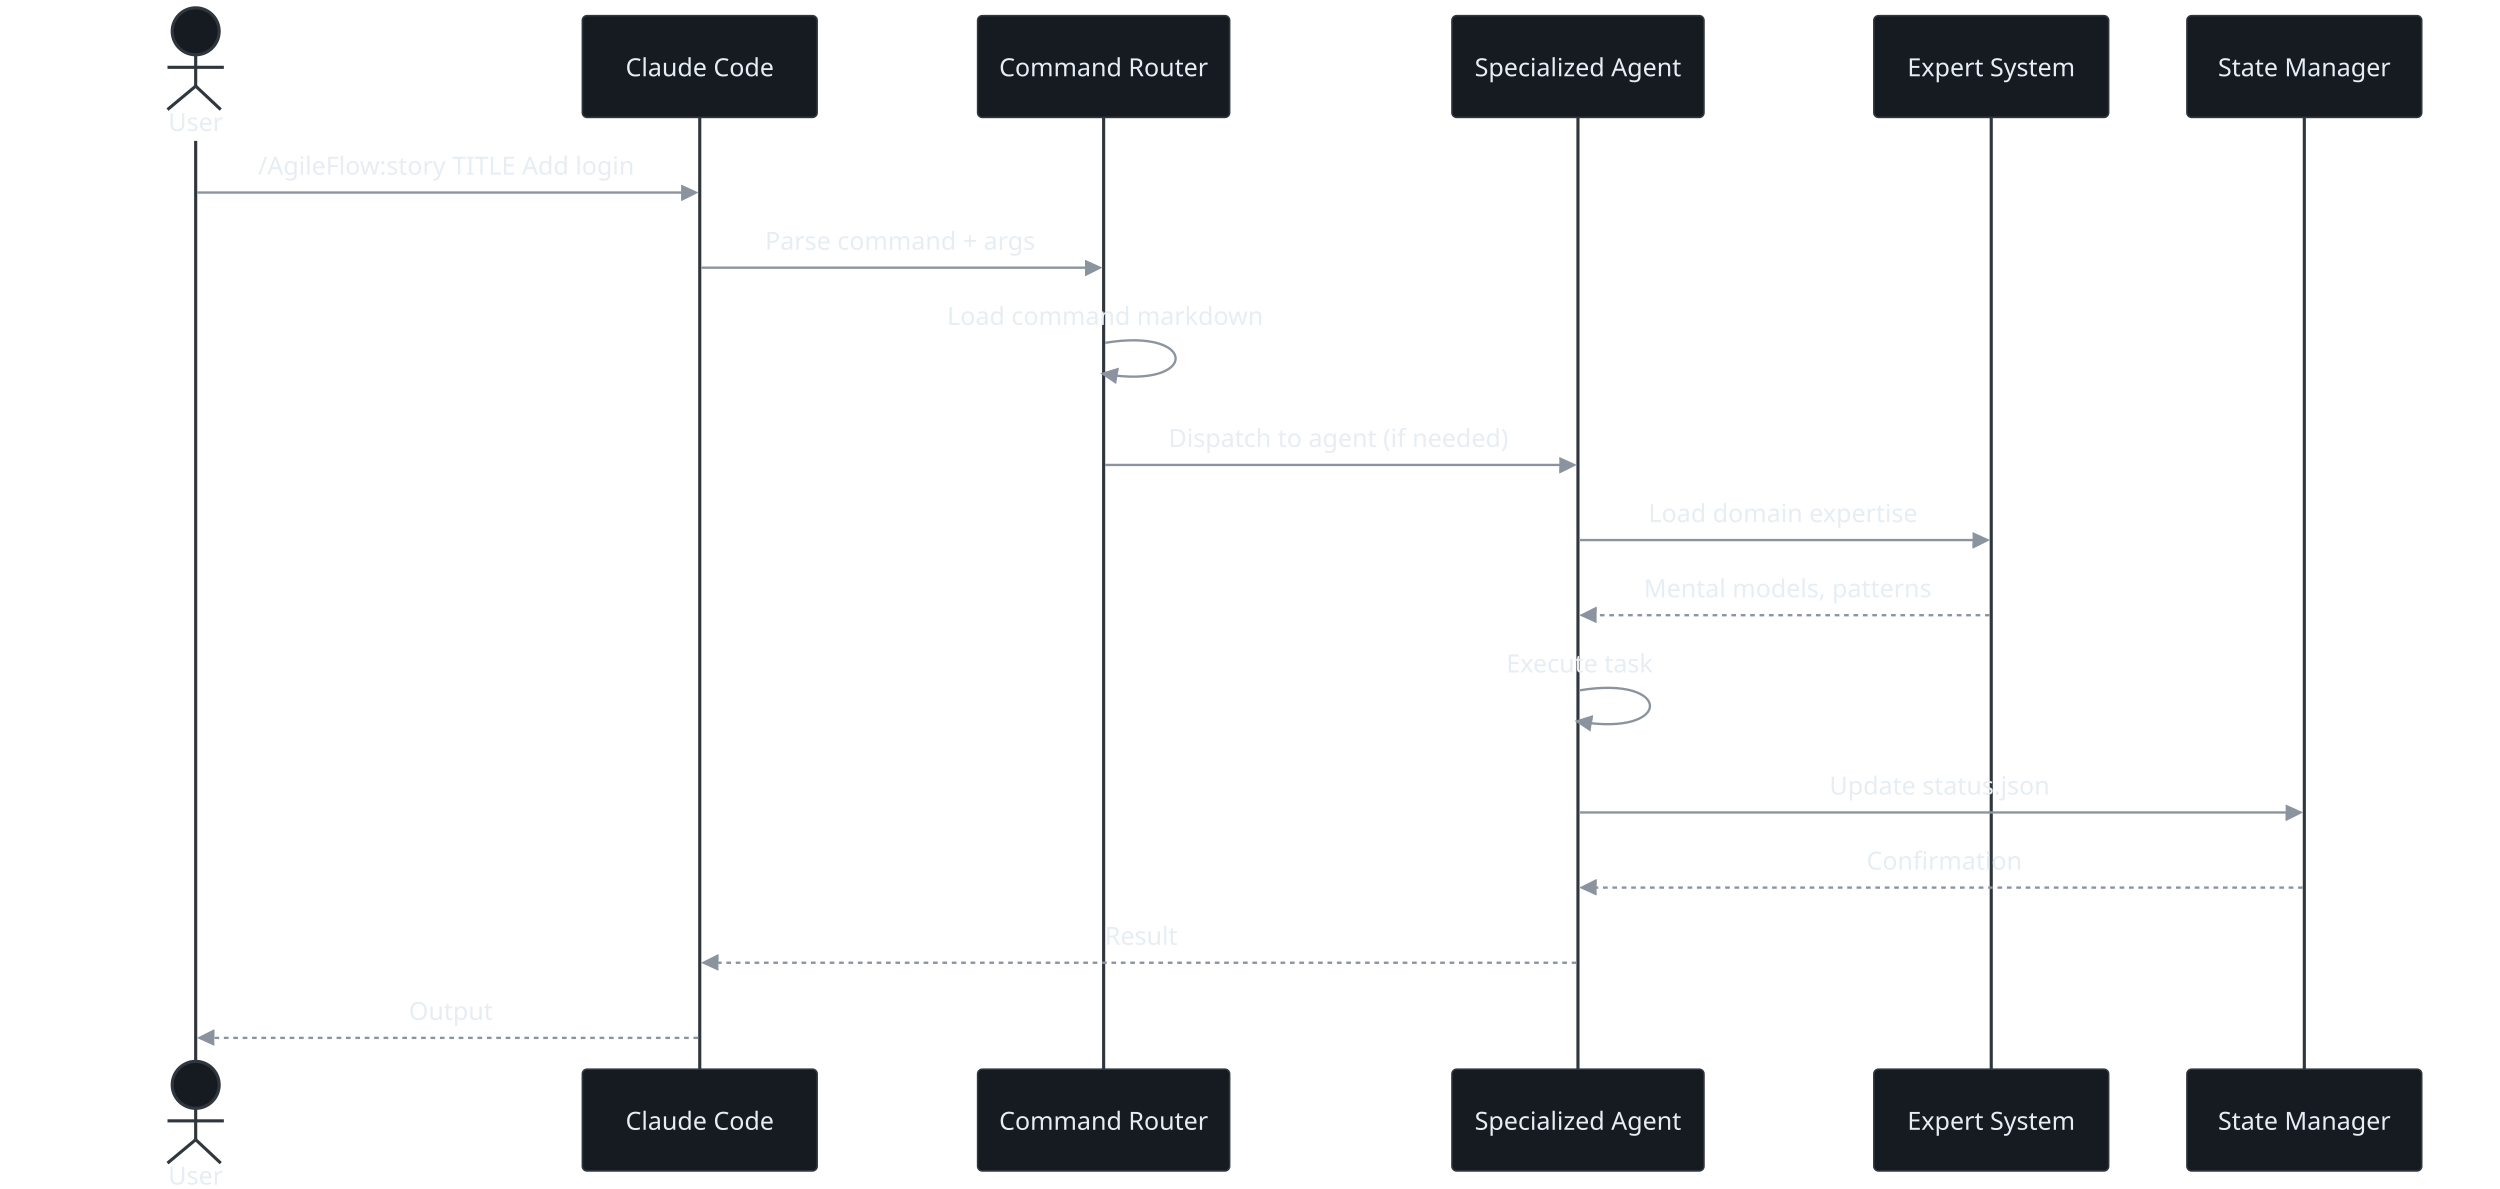
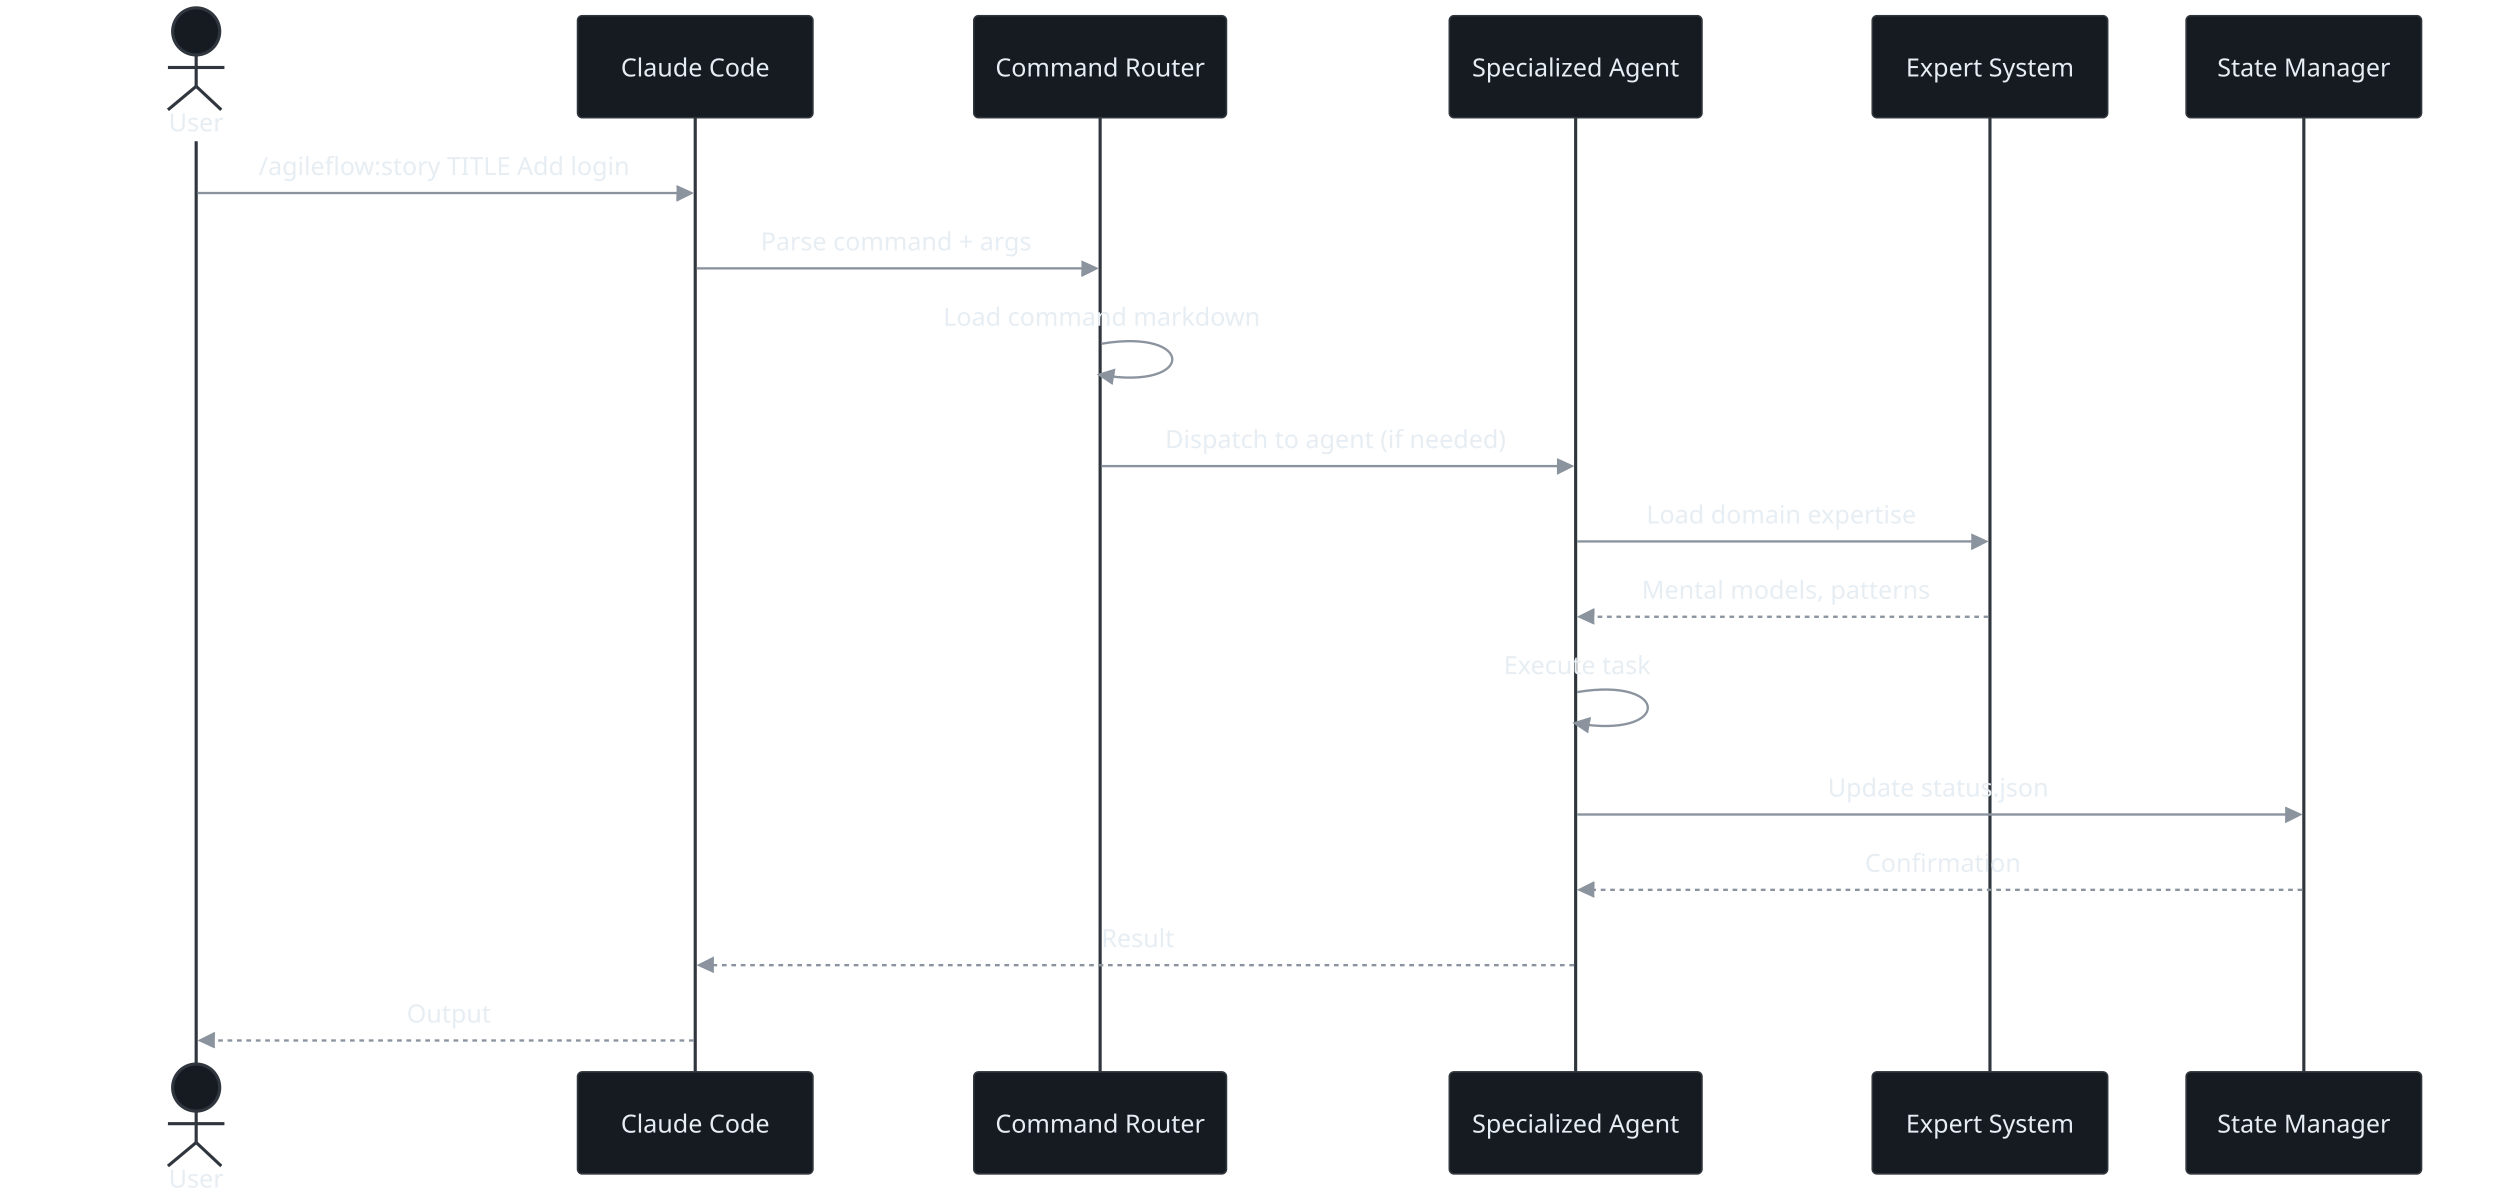
- <svg xmlns="http://www.w3.org/2000/svg" id="my-svg" width="100%" style="max-width: 1597px; background-color: transparent;" viewBox="-50 -10 1597 759" role="graphics-document document" aria-roledescription="sequence" aria-describedby="chart-desc-my-svg" aria-labelledby="chart-title-my-svg">
+ <svg xmlns="http://www.w3.org/2000/svg" id="my-svg" width="100%" style="max-width: 1593px; background-color: transparent;" viewBox="-50 -10 1593 759" role="graphics-document document" aria-roledescription="sequence" aria-describedby="chart-desc-my-svg" aria-labelledby="chart-title-my-svg">
  <g>
-     <rect x="1347" y="673" fill="#eaeaea" stroke="#666" width="150" height="65" name="State" rx="3" ry="3" class="actor actor-bottom" />
-     <text x="1422" y="705.5" dominant-baseline="central" alignment-baseline="central" class="actor actor-box" style="text-anchor: middle; font-size: 16px; font-weight: 400;">
-       <tspan x="1422" dy="0">State Manager</tspan>
+     <rect x="1343" y="673" fill="#eaeaea" stroke="#666" width="150" height="65" name="State" rx="3" ry="3" class="actor actor-bottom" />
+     <text x="1418" y="705.5" dominant-baseline="central" alignment-baseline="central" class="actor actor-box" style="text-anchor: middle; font-size: 16px; font-weight: 400;">
+       <tspan x="1418" dy="0">State Manager</tspan>
    </text>
  </g>
  <g>
-     <rect x="1147" y="673" fill="#eaeaea" stroke="#666" width="150" height="65" name="Expert" rx="3" ry="3" class="actor actor-bottom" />
-     <text x="1222" y="705.5" dominant-baseline="central" alignment-baseline="central" class="actor actor-box" style="text-anchor: middle; font-size: 16px; font-weight: 400;">
-       <tspan x="1222" dy="0">Expert System</tspan>
+     <rect x="1143" y="673" fill="#eaeaea" stroke="#666" width="150" height="65" name="Expert" rx="3" ry="3" class="actor actor-bottom" />
+     <text x="1218" y="705.5" dominant-baseline="central" alignment-baseline="central" class="actor actor-box" style="text-anchor: middle; font-size: 16px; font-weight: 400;">
+       <tspan x="1218" dy="0">Expert System</tspan>
    </text>
  </g>
  <g>
-     <rect x="877.5" y="673" fill="#eaeaea" stroke="#666" width="161" height="65" name="Agent" rx="3" ry="3" class="actor actor-bottom" />
-     <text x="958" y="705.5" dominant-baseline="central" alignment-baseline="central" class="actor actor-box" style="text-anchor: middle; font-size: 16px; font-weight: 400;">
-       <tspan x="958" dy="0">Specialized Agent</tspan>
+     <rect x="873.5" y="673" fill="#eaeaea" stroke="#666" width="161" height="65" name="Agent" rx="3" ry="3" class="actor actor-bottom" />
+     <text x="954" y="705.5" dominant-baseline="central" alignment-baseline="central" class="actor actor-box" style="text-anchor: middle; font-size: 16px; font-weight: 400;">
+       <tspan x="954" dy="0">Specialized Agent</tspan>
    </text>
  </g>
  <g>
-     <rect x="574.5" y="673" fill="#eaeaea" stroke="#666" width="161" height="65" name="Router" rx="3" ry="3" class="actor actor-bottom" />
-     <text x="655" y="705.5" dominant-baseline="central" alignment-baseline="central" class="actor actor-box" style="text-anchor: middle; font-size: 16px; font-weight: 400;">
-       <tspan x="655" dy="0">Command Router</tspan>
+     <rect x="570.5" y="673" fill="#eaeaea" stroke="#666" width="161" height="65" name="Router" rx="3" ry="3" class="actor actor-bottom" />
+     <text x="651" y="705.5" dominant-baseline="central" alignment-baseline="central" class="actor actor-box" style="text-anchor: middle; font-size: 16px; font-weight: 400;">
+       <tspan x="651" dy="0">Command Router</tspan>
    </text>
  </g>
  <g>
-     <rect x="322" y="673" fill="#eaeaea" stroke="#666" width="150" height="65" name="CC" rx="3" ry="3" class="actor actor-bottom" />
-     <text x="397" y="705.5" dominant-baseline="central" alignment-baseline="central" class="actor actor-box" style="text-anchor: middle; font-size: 16px; font-weight: 400;">
-       <tspan x="397" dy="0">Claude Code</tspan>
+     <rect x="318" y="673" fill="#eaeaea" stroke="#666" width="150" height="65" name="CC" rx="3" ry="3" class="actor actor-bottom" />
+     <text x="393" y="705.5" dominant-baseline="central" alignment-baseline="central" class="actor actor-box" style="text-anchor: middle; font-size: 16px; font-weight: 400;">
+       <tspan x="393" dy="0">Claude Code</tspan>
    </text>
  </g>
  <g />
  <g>
-     <line id="actor5" x1="1422" y1="65" x2="1422" y2="673" class="actor-line 200" stroke-width="0.5px" stroke="#999" name="State" />
+     <line id="actor5" x1="1418" y1="65" x2="1418" y2="673" class="actor-line 200" stroke-width="0.5px" stroke="#999" name="State" />
    <g id="root-5">
-       <rect x="1347" y="0" fill="#eaeaea" stroke="#666" width="150" height="65" name="State" rx="3" ry="3" class="actor actor-top" />
-       <text x="1422" y="32.5" dominant-baseline="central" alignment-baseline="central" class="actor actor-box" style="text-anchor: middle; font-size: 16px; font-weight: 400;">
-         <tspan x="1422" dy="0">State Manager</tspan>
+       <rect x="1343" y="0" fill="#eaeaea" stroke="#666" width="150" height="65" name="State" rx="3" ry="3" class="actor actor-top" />
+       <text x="1418" y="32.5" dominant-baseline="central" alignment-baseline="central" class="actor actor-box" style="text-anchor: middle; font-size: 16px; font-weight: 400;">
+         <tspan x="1418" dy="0">State Manager</tspan>
      </text>
    </g>
  </g>
  <g>
-     <line id="actor4" x1="1222" y1="65" x2="1222" y2="673" class="actor-line 200" stroke-width="0.5px" stroke="#999" name="Expert" />
+     <line id="actor4" x1="1218" y1="65" x2="1218" y2="673" class="actor-line 200" stroke-width="0.5px" stroke="#999" name="Expert" />
    <g id="root-4">
-       <rect x="1147" y="0" fill="#eaeaea" stroke="#666" width="150" height="65" name="Expert" rx="3" ry="3" class="actor actor-top" />
-       <text x="1222" y="32.5" dominant-baseline="central" alignment-baseline="central" class="actor actor-box" style="text-anchor: middle; font-size: 16px; font-weight: 400;">
-         <tspan x="1222" dy="0">Expert System</tspan>
+       <rect x="1143" y="0" fill="#eaeaea" stroke="#666" width="150" height="65" name="Expert" rx="3" ry="3" class="actor actor-top" />
+       <text x="1218" y="32.5" dominant-baseline="central" alignment-baseline="central" class="actor actor-box" style="text-anchor: middle; font-size: 16px; font-weight: 400;">
+         <tspan x="1218" dy="0">Expert System</tspan>
      </text>
    </g>
  </g>
  <g>
-     <line id="actor3" x1="958" y1="65" x2="958" y2="673" class="actor-line 200" stroke-width="0.5px" stroke="#999" name="Agent" />
+     <line id="actor3" x1="954" y1="65" x2="954" y2="673" class="actor-line 200" stroke-width="0.5px" stroke="#999" name="Agent" />
    <g id="root-3">
-       <rect x="877.5" y="0" fill="#eaeaea" stroke="#666" width="161" height="65" name="Agent" rx="3" ry="3" class="actor actor-top" />
-       <text x="958" y="32.5" dominant-baseline="central" alignment-baseline="central" class="actor actor-box" style="text-anchor: middle; font-size: 16px; font-weight: 400;">
-         <tspan x="958" dy="0">Specialized Agent</tspan>
+       <rect x="873.5" y="0" fill="#eaeaea" stroke="#666" width="161" height="65" name="Agent" rx="3" ry="3" class="actor actor-top" />
+       <text x="954" y="32.5" dominant-baseline="central" alignment-baseline="central" class="actor actor-box" style="text-anchor: middle; font-size: 16px; font-weight: 400;">
+         <tspan x="954" dy="0">Specialized Agent</tspan>
      </text>
    </g>
  </g>
  <g>
-     <line id="actor2" x1="655" y1="65" x2="655" y2="673" class="actor-line 200" stroke-width="0.5px" stroke="#999" name="Router" />
+     <line id="actor2" x1="651" y1="65" x2="651" y2="673" class="actor-line 200" stroke-width="0.5px" stroke="#999" name="Router" />
    <g id="root-2">
-       <rect x="574.5" y="0" fill="#eaeaea" stroke="#666" width="161" height="65" name="Router" rx="3" ry="3" class="actor actor-top" />
-       <text x="655" y="32.5" dominant-baseline="central" alignment-baseline="central" class="actor actor-box" style="text-anchor: middle; font-size: 16px; font-weight: 400;">
-         <tspan x="655" dy="0">Command Router</tspan>
+       <rect x="570.5" y="0" fill="#eaeaea" stroke="#666" width="161" height="65" name="Router" rx="3" ry="3" class="actor actor-top" />
+       <text x="651" y="32.5" dominant-baseline="central" alignment-baseline="central" class="actor actor-box" style="text-anchor: middle; font-size: 16px; font-weight: 400;">
+         <tspan x="651" dy="0">Command Router</tspan>
      </text>
    </g>
  </g>
  <g>
-     <line id="actor1" x1="397" y1="65" x2="397" y2="673" class="actor-line 200" stroke-width="0.5px" stroke="#999" name="CC" />
+     <line id="actor1" x1="393" y1="65" x2="393" y2="673" class="actor-line 200" stroke-width="0.5px" stroke="#999" name="CC" />
    <g id="root-1">
-       <rect x="322" y="0" fill="#eaeaea" stroke="#666" width="150" height="65" name="CC" rx="3" ry="3" class="actor actor-top" />
-       <text x="397" y="32.5" dominant-baseline="central" alignment-baseline="central" class="actor actor-box" style="text-anchor: middle; font-size: 16px; font-weight: 400;">
-         <tspan x="397" dy="0">Claude Code</tspan>
+       <rect x="318" y="0" fill="#eaeaea" stroke="#666" width="150" height="65" name="CC" rx="3" ry="3" class="actor actor-top" />
+       <text x="393" y="32.5" dominant-baseline="central" alignment-baseline="central" class="actor actor-box" style="text-anchor: middle; font-size: 16px; font-weight: 400;">
+         <tspan x="393" dy="0">Claude Code</tspan>
      </text>
    </g>
  </g>
  <g>
    <line id="actor0" x1="75" y1="80" x2="75" y2="673" class="actor-line 200" stroke-width="0.5px" stroke="#999" name="User" />
  </g>
  <style>#my-svg{font-family:-apple-system,BlinkMacSystemFont,"Segoe UI","Noto Sans",Helvetica,Arial,sans-serif;font-size:14px;fill:#e6edf3;}@keyframes edge-animation-frame{from{stroke-dashoffset:0;}}@keyframes dash{to{stroke-dashoffset:0;}}#my-svg .edge-animation-slow{stroke-dasharray:9,5!important;stroke-dashoffset:900;animation:dash 50s linear infinite;stroke-linecap:round;}#my-svg .edge-animation-fast{stroke-dasharray:9,5!important;stroke-dashoffset:900;animation:dash 20s linear infinite;stroke-linecap:round;}#my-svg .error-icon{fill:hsl(35, 21.429%, 15.98%);}#my-svg .error-text{fill:rgb(205.518, 212.795, 222.982);stroke:rgb(205.518, 212.795, 222.982);}#my-svg .edge-thickness-normal{stroke-width:1px;}#my-svg .edge-thickness-thick{stroke-width:3.5px;}#my-svg .edge-pattern-solid{stroke-dasharray:0;}#my-svg .edge-thickness-invisible{stroke-width:0;fill:none;}#my-svg .edge-pattern-dashed{stroke-dasharray:3;}#my-svg .edge-pattern-dotted{stroke-dasharray:2;}#my-svg .marker{fill:#8b949e;stroke:#8b949e;}#my-svg .marker.cross{stroke:#8b949e;}#my-svg svg{font-family:-apple-system,BlinkMacSystemFont,"Segoe UI","Noto Sans",Helvetica,Arial,sans-serif;font-size:14px;}#my-svg p{margin:0;}#my-svg .actor{stroke:#30363d;fill:#161b22;}#my-svg text.actor&gt;tspan{fill:#e6edf3;stroke:none;}#my-svg .actor-line{stroke:#30363d;}#my-svg .innerArc{stroke-width:1.5;stroke-dasharray:none;}#my-svg .messageLine0{stroke-width:1.5;stroke-dasharray:none;stroke:#8b949e;}#my-svg .messageLine1{stroke-width:1.5;stroke-dasharray:2,2;stroke:#8b949e;}#my-svg #arrowhead path{fill:#8b949e;stroke:#8b949e;}#my-svg .sequenceNumber{fill:#746b61;}#my-svg #sequencenumber{fill:#8b949e;}#my-svg #crosshead path{fill:#8b949e;stroke:#8b949e;}#my-svg .messageText{fill:#e6edf3;stroke:none;}#my-svg .labelBox{stroke:#30363d;fill:#161b22;}#my-svg .labelText,#my-svg .labelText&gt;tspan{fill:#e6edf3;stroke:none;}#my-svg .loopText,#my-svg .loopText&gt;tspan{fill:#e6edf3;stroke:none;}#my-svg .loopLine{stroke-width:2px;stroke-dasharray:2,2;stroke:#30363d;fill:#30363d;}#my-svg .note{stroke:#9e6a03;fill:#332b00;}#my-svg .noteText,#my-svg .noteText&gt;tspan{fill:#e6edf3;stroke:none;}#my-svg .activation0{fill:hsl(95, 21.429%, 10.98%);stroke:hsl(95, 21.429%, 0.98%);}#my-svg .activation1{fill:hsl(95, 21.429%, 10.98%);stroke:hsl(95, 21.429%, 0.98%);}#my-svg .activation2{fill:hsl(95, 21.429%, 10.98%);stroke:hsl(95, 21.429%, 0.98%);}#my-svg .actorPopupMenu{position:absolute;}#my-svg .actorPopupMenuPanel{position:absolute;fill:#161b22;box-shadow:0px 8px 16px 0px rgba(0,0,0,0.2);filter:drop-shadow(3px 5px 2px rgb(0 0 0 / 0.4));}#my-svg .actor-man line{stroke:#30363d;fill:#161b22;}#my-svg .actor-man circle,#my-svg line{stroke:#30363d;fill:#161b22;stroke-width:2px;}#my-svg :root{--mermaid-font-family:"trebuchet ms",verdana,arial,sans-serif;}</style>
  <g />
  <defs>
    <symbol id="computer" width="24" height="24">
      <path transform="scale(.5)" d="M2 2v13h20v-13h-20zm18 11h-16v-9h16v9zm-10.228 6l.466-1h3.524l.467 1h-4.457zm14.228 3h-24l2-6h2.104l-1.33 4h18.45l-1.297-4h2.073l2 6zm-5-10h-14v-7h14v7z" />
    </symbol>
  </defs>
  <defs>
    <symbol id="database" fill-rule="evenodd" clip-rule="evenodd">
      <path transform="scale(.5)" d="M12.258.001l.256.004.255.005.253.008.251.01.249.012.247.015.246.016.242.019.241.02.239.023.236.024.233.027.231.028.229.031.225.032.223.034.22.036.217.038.214.04.211.041.208.043.205.045.201.046.198.048.194.05.191.051.187.053.183.054.18.056.175.057.172.059.168.06.163.061.16.063.155.064.15.066.074.033.073.033.071.034.07.034.069.035.068.035.067.035.066.035.064.036.064.036.062.036.06.036.06.037.058.037.058.037.055.038.055.038.053.038.052.038.051.039.05.039.048.039.047.039.045.04.044.04.043.04.041.04.04.041.039.041.037.041.036.041.034.041.033.042.032.042.03.042.029.042.027.042.026.043.024.043.023.043.021.043.02.043.018.044.017.043.015.044.013.044.012.044.011.045.009.044.007.045.006.045.004.045.002.045.001.045v17l-.001.045-.002.045-.004.045-.006.045-.007.045-.009.044-.011.045-.012.044-.013.044-.015.044-.017.043-.018.044-.02.043-.021.043-.023.043-.024.043-.026.043-.027.042-.029.042-.03.042-.032.042-.033.042-.034.041-.036.041-.037.041-.039.041-.04.041-.041.04-.043.04-.044.04-.045.04-.047.039-.048.039-.05.039-.051.039-.052.038-.053.038-.055.038-.055.038-.058.037-.058.037-.06.037-.06.036-.062.036-.064.036-.064.036-.066.035-.067.035-.068.035-.069.035-.07.034-.071.034-.073.033-.074.033-.15.066-.155.064-.16.063-.163.061-.168.06-.172.059-.175.057-.18.056-.183.054-.187.053-.191.051-.194.05-.198.048-.201.046-.205.045-.208.043-.211.041-.214.04-.217.038-.22.036-.223.034-.225.032-.229.031-.231.028-.233.027-.236.024-.239.023-.241.02-.242.019-.246.016-.247.015-.249.012-.251.01-.253.008-.255.005-.256.004-.258.001-.258-.001-.256-.004-.255-.005-.253-.008-.251-.01-.249-.012-.247-.015-.245-.016-.243-.019-.241-.02-.238-.023-.236-.024-.234-.027-.231-.028-.228-.031-.226-.032-.223-.034-.22-.036-.217-.038-.214-.04-.211-.041-.208-.043-.204-.045-.201-.046-.198-.048-.195-.05-.19-.051-.187-.053-.184-.054-.179-.056-.176-.057-.172-.059-.167-.06-.164-.061-.159-.063-.155-.064-.151-.066-.074-.033-.072-.033-.072-.034-.07-.034-.069-.035-.068-.035-.067-.035-.066-.035-.064-.036-.063-.036-.062-.036-.061-.036-.06-.037-.058-.037-.057-.037-.056-.038-.055-.038-.053-.038-.052-.038-.051-.039-.049-.039-.049-.039-.046-.039-.046-.04-.044-.04-.043-.04-.041-.04-.04-.041-.039-.041-.037-.041-.036-.041-.034-.041-.033-.042-.032-.042-.03-.042-.029-.042-.027-.042-.026-.043-.024-.043-.023-.043-.021-.043-.02-.043-.018-.044-.017-.043-.015-.044-.013-.044-.012-.044-.011-.045-.009-.044-.007-.045-.006-.045-.004-.045-.002-.045-.001-.045v-17l.001-.045.002-.045.004-.045.006-.045.007-.045.009-.044.011-.045.012-.044.013-.044.015-.044.017-.043.018-.044.02-.043.021-.043.023-.043.024-.043.026-.043.027-.042.029-.042.03-.042.032-.042.033-.042.034-.041.036-.041.037-.041.039-.041.04-.041.041-.04.043-.04.044-.04.046-.04.046-.039.049-.039.049-.039.051-.039.052-.038.053-.038.055-.038.056-.038.057-.037.058-.037.06-.037.061-.036.062-.036.063-.036.064-.036.066-.035.067-.035.068-.035.069-.035.07-.034.072-.034.072-.033.074-.033.151-.066.155-.064.159-.063.164-.061.167-.06.172-.059.176-.057.179-.056.184-.054.187-.053.19-.051.195-.05.198-.048.201-.046.204-.045.208-.043.211-.041.214-.04.217-.038.22-.036.223-.034.226-.032.228-.031.231-.028.234-.027.236-.024.238-.023.241-.02.243-.019.245-.016.247-.015.249-.012.251-.01.253-.008.255-.005.256-.004.258-.001.258.001zm-9.258 20.499v.01l.001.021.003.021.004.022.005.021.006.022.007.022.009.023.01.022.011.023.012.023.013.023.015.023.016.024.017.023.018.024.019.024.021.024.022.025.023.024.024.025.052.049.056.05.061.051.066.051.07.051.075.051.079.052.084.052.088.052.092.052.097.052.102.051.105.052.11.052.114.051.119.051.123.051.127.05.131.05.135.05.139.048.144.049.147.047.152.047.155.047.16.045.163.045.167.043.171.043.176.041.178.041.183.039.187.039.19.037.194.035.197.035.202.033.204.031.209.03.212.029.216.027.219.025.222.024.226.021.23.02.233.018.236.016.24.015.243.012.246.01.249.008.253.005.256.004.259.001.26-.001.257-.004.254-.005.25-.008.247-.011.244-.012.241-.014.237-.016.233-.018.231-.021.226-.021.224-.024.22-.026.216-.027.212-.028.21-.031.205-.031.202-.034.198-.034.194-.036.191-.037.187-.039.183-.04.179-.04.175-.042.172-.043.168-.044.163-.045.16-.046.155-.046.152-.047.148-.048.143-.049.139-.049.136-.05.131-.05.126-.05.123-.051.118-.052.114-.051.11-.052.106-.052.101-.052.096-.052.092-.052.088-.053.083-.051.079-.052.074-.052.07-.051.065-.051.06-.051.056-.05.051-.05.023-.024.023-.025.021-.024.02-.024.019-.024.018-.024.017-.024.015-.023.014-.024.013-.023.012-.023.01-.023.01-.022.008-.022.006-.022.006-.022.004-.022.004-.021.001-.021.001-.021v-4.127l-.077.055-.08.053-.083.054-.085.053-.087.052-.09.052-.093.051-.095.05-.097.05-.1.049-.102.049-.105.048-.106.047-.109.047-.111.046-.114.045-.115.045-.118.044-.12.043-.122.042-.124.042-.126.041-.128.04-.13.04-.132.038-.134.038-.135.037-.138.037-.139.035-.142.035-.143.034-.144.033-.147.032-.148.031-.15.03-.151.03-.153.029-.154.027-.156.027-.158.026-.159.025-.161.024-.162.023-.163.022-.165.021-.166.02-.167.019-.169.018-.169.017-.171.016-.173.015-.173.014-.175.013-.175.012-.177.011-.178.01-.179.008-.179.008-.181.006-.182.005-.182.004-.184.003-.184.002h-.37l-.184-.002-.184-.003-.182-.004-.182-.005-.181-.006-.179-.008-.179-.008-.178-.01-.176-.011-.176-.012-.175-.013-.173-.014-.172-.015-.171-.016-.17-.017-.169-.018-.167-.019-.166-.02-.165-.021-.163-.022-.162-.023-.161-.024-.159-.025-.157-.026-.156-.027-.155-.027-.153-.029-.151-.03-.15-.03-.148-.031-.146-.032-.145-.033-.143-.034-.141-.035-.14-.035-.137-.037-.136-.037-.134-.038-.132-.038-.13-.04-.128-.04-.126-.041-.124-.042-.122-.042-.12-.044-.117-.043-.116-.045-.113-.045-.112-.046-.109-.047-.106-.047-.105-.048-.102-.049-.1-.049-.097-.05-.095-.05-.093-.052-.09-.051-.087-.052-.085-.053-.083-.054-.08-.054-.077-.054v4.127zm0-5.654v.011l.001.021.003.021.004.021.005.022.006.022.007.022.009.022.01.022.011.023.012.023.013.023.015.024.016.023.017.024.018.024.019.024.021.024.022.024.023.025.024.024.052.05.056.05.061.05.066.051.07.051.075.052.079.051.084.052.088.052.092.052.097.052.102.052.105.052.11.051.114.051.119.052.123.05.127.051.131.05.135.049.139.049.144.048.147.048.152.047.155.046.16.045.163.045.167.044.171.042.176.042.178.04.183.04.187.038.19.037.194.036.197.034.202.033.204.032.209.03.212.028.216.027.219.025.222.024.226.022.23.02.233.018.236.016.24.014.243.012.246.01.249.008.253.006.256.003.259.001.26-.001.257-.003.254-.006.25-.008.247-.01.244-.012.241-.015.237-.016.233-.018.231-.02.226-.022.224-.024.22-.025.216-.027.212-.029.21-.03.205-.032.202-.033.198-.035.194-.036.191-.037.187-.039.183-.039.179-.041.175-.042.172-.043.168-.044.163-.045.16-.045.155-.047.152-.047.148-.048.143-.048.139-.05.136-.049.131-.05.126-.051.123-.051.118-.051.114-.052.11-.052.106-.052.101-.052.096-.052.092-.052.088-.052.083-.052.079-.052.074-.051.07-.052.065-.051.06-.05.056-.051.051-.049.023-.025.023-.024.021-.025.02-.024.019-.024.018-.024.017-.024.015-.023.014-.023.013-.024.012-.022.01-.023.01-.023.008-.022.006-.022.006-.022.004-.021.004-.022.001-.021.001-.021v-4.139l-.077.054-.08.054-.083.054-.085.052-.087.053-.09.051-.093.051-.095.051-.097.05-.1.049-.102.049-.105.048-.106.047-.109.047-.111.046-.114.045-.115.044-.118.044-.12.044-.122.042-.124.042-.126.041-.128.04-.13.039-.132.039-.134.038-.135.037-.138.036-.139.036-.142.035-.143.033-.144.033-.147.033-.148.031-.15.03-.151.03-.153.028-.154.028-.156.027-.158.026-.159.025-.161.024-.162.023-.163.022-.165.021-.166.02-.167.019-.169.018-.169.017-.171.016-.173.015-.173.014-.175.013-.175.012-.177.011-.178.009-.179.009-.179.007-.181.007-.182.005-.182.004-.184.003-.184.002h-.37l-.184-.002-.184-.003-.182-.004-.182-.005-.181-.007-.179-.007-.179-.009-.178-.009-.176-.011-.176-.012-.175-.013-.173-.014-.172-.015-.171-.016-.17-.017-.169-.018-.167-.019-.166-.02-.165-.021-.163-.022-.162-.023-.161-.024-.159-.025-.157-.026-.156-.027-.155-.028-.153-.028-.151-.03-.15-.03-.148-.031-.146-.033-.145-.033-.143-.033-.141-.035-.14-.036-.137-.036-.136-.037-.134-.038-.132-.039-.13-.039-.128-.04-.126-.041-.124-.042-.122-.043-.12-.043-.117-.044-.116-.044-.113-.046-.112-.046-.109-.046-.106-.047-.105-.048-.102-.049-.1-.049-.097-.05-.095-.051-.093-.051-.09-.051-.087-.053-.085-.052-.083-.054-.08-.054-.077-.054v4.139zm0-5.666v.011l.001.02.003.022.004.021.005.022.006.021.007.022.009.023.01.022.011.023.012.023.013.023.015.023.016.024.017.024.018.023.019.024.021.025.022.024.023.024.024.025.052.05.056.05.061.05.066.051.07.051.075.052.079.051.084.052.088.052.092.052.097.052.102.052.105.051.11.052.114.051.119.051.123.051.127.05.131.05.135.05.139.049.144.048.147.048.152.047.155.046.16.045.163.045.167.043.171.043.176.042.178.04.183.04.187.038.19.037.194.036.197.034.202.033.204.032.209.03.212.028.216.027.219.025.222.024.226.021.23.02.233.018.236.017.24.014.243.012.246.01.249.008.253.006.256.003.259.001.26-.001.257-.003.254-.006.25-.008.247-.01.244-.013.241-.014.237-.016.233-.018.231-.02.226-.022.224-.024.22-.025.216-.027.212-.029.21-.03.205-.032.202-.033.198-.035.194-.036.191-.037.187-.039.183-.039.179-.041.175-.042.172-.043.168-.044.163-.045.16-.045.155-.047.152-.047.148-.048.143-.049.139-.049.136-.049.131-.051.126-.05.123-.051.118-.052.114-.051.11-.052.106-.052.101-.052.096-.052.092-.052.088-.052.083-.052.079-.052.074-.052.07-.051.065-.051.06-.051.056-.05.051-.049.023-.025.023-.025.021-.024.02-.024.019-.024.018-.024.017-.024.015-.023.014-.024.013-.023.012-.023.01-.022.01-.023.008-.022.006-.022.006-.022.004-.022.004-.021.001-.021.001-.021v-4.153l-.077.054-.08.054-.083.053-.085.053-.087.053-.09.051-.093.051-.095.051-.097.05-.1.049-.102.048-.105.048-.106.048-.109.046-.111.046-.114.046-.115.044-.118.044-.12.043-.122.043-.124.042-.126.041-.128.04-.13.039-.132.039-.134.038-.135.037-.138.036-.139.036-.142.034-.143.034-.144.033-.147.032-.148.032-.15.03-.151.03-.153.028-.154.028-.156.027-.158.026-.159.024-.161.024-.162.023-.163.023-.165.021-.166.02-.167.019-.169.018-.169.017-.171.016-.173.015-.173.014-.175.013-.175.012-.177.01-.178.01-.179.009-.179.007-.181.006-.182.006-.182.004-.184.003-.184.001-.185.001-.185-.001-.184-.001-.184-.003-.182-.004-.182-.006-.181-.006-.179-.007-.179-.009-.178-.01-.176-.01-.176-.012-.175-.013-.173-.014-.172-.015-.171-.016-.17-.017-.169-.018-.167-.019-.166-.02-.165-.021-.163-.023-.162-.023-.161-.024-.159-.024-.157-.026-.156-.027-.155-.028-.153-.028-.151-.03-.15-.03-.148-.032-.146-.032-.145-.033-.143-.034-.141-.034-.14-.036-.137-.036-.136-.037-.134-.038-.132-.039-.13-.039-.128-.041-.126-.041-.124-.041-.122-.043-.12-.043-.117-.044-.116-.044-.113-.046-.112-.046-.109-.046-.106-.048-.105-.048-.102-.048-.1-.05-.097-.049-.095-.051-.093-.051-.09-.052-.087-.052-.085-.053-.083-.053-.08-.054-.077-.054v4.153zm8.74-8.179l-.257.004-.254.005-.25.008-.247.011-.244.012-.241.014-.237.016-.233.018-.231.021-.226.022-.224.023-.22.026-.216.027-.212.028-.21.031-.205.032-.202.033-.198.034-.194.036-.191.038-.187.038-.183.04-.179.041-.175.042-.172.043-.168.043-.163.045-.16.046-.155.046-.152.048-.148.048-.143.048-.139.049-.136.05-.131.05-.126.051-.123.051-.118.051-.114.052-.11.052-.106.052-.101.052-.096.052-.092.052-.088.052-.083.052-.079.052-.074.051-.07.052-.065.051-.06.05-.056.05-.051.05-.023.025-.023.024-.021.024-.02.025-.019.024-.018.024-.017.023-.015.024-.014.023-.013.023-.012.023-.01.023-.01.022-.008.022-.006.023-.006.021-.004.022-.004.021-.001.021-.001.021.001.021.001.021.004.021.004.022.006.021.006.023.008.022.01.022.01.023.012.023.013.023.014.023.015.024.017.023.018.024.019.024.02.025.021.024.023.024.023.025.051.05.056.05.06.05.065.051.07.052.074.051.079.052.083.052.088.052.092.052.096.052.101.052.106.052.11.052.114.052.118.051.123.051.126.051.131.05.136.05.139.049.143.048.148.048.152.048.155.046.16.046.163.045.168.043.172.043.175.042.179.041.183.04.187.038.191.038.194.036.198.034.202.033.205.032.21.031.212.028.216.027.22.026.224.023.226.022.231.021.233.018.237.016.241.014.244.012.247.011.25.008.254.005.257.004.26.001.26-.001.257-.004.254-.005.25-.008.247-.011.244-.012.241-.014.237-.016.233-.018.231-.021.226-.022.224-.023.22-.026.216-.027.212-.028.21-.031.205-.032.202-.033.198-.034.194-.036.191-.038.187-.038.183-.04.179-.041.175-.042.172-.043.168-.043.163-.045.16-.046.155-.046.152-.048.148-.048.143-.048.139-.049.136-.05.131-.05.126-.051.123-.051.118-.051.114-.052.11-.052.106-.052.101-.052.096-.052.092-.052.088-.052.083-.052.079-.052.074-.051.07-.052.065-.051.06-.05.056-.05.051-.05.023-.025.023-.024.021-.024.02-.025.019-.024.018-.024.017-.023.015-.024.014-.023.013-.023.012-.023.01-.023.01-.022.008-.022.006-.023.006-.021.004-.022.004-.021.001-.021.001-.021-.001-.021-.001-.021-.004-.021-.004-.022-.006-.021-.006-.023-.008-.022-.01-.022-.01-.023-.012-.023-.013-.023-.014-.023-.015-.024-.017-.023-.018-.024-.019-.024-.02-.025-.021-.024-.023-.024-.023-.025-.051-.05-.056-.05-.06-.05-.065-.051-.07-.052-.074-.051-.079-.052-.083-.052-.088-.052-.092-.052-.096-.052-.101-.052-.106-.052-.11-.052-.114-.052-.118-.051-.123-.051-.126-.051-.131-.05-.136-.05-.139-.049-.143-.048-.148-.048-.152-.048-.155-.046-.16-.046-.163-.045-.168-.043-.172-.043-.175-.042-.179-.041-.183-.04-.187-.038-.191-.038-.194-.036-.198-.034-.202-.033-.205-.032-.21-.031-.212-.028-.216-.027-.22-.026-.224-.023-.226-.022-.231-.021-.233-.018-.237-.016-.241-.014-.244-.012-.247-.011-.25-.008-.254-.005-.257-.004-.26-.001-.26.001z" />
    </symbol>
  </defs>
  <defs>
    <symbol id="clock" width="24" height="24">
      <path transform="scale(.5)" d="M12 2c5.514 0 10 4.486 10 10s-4.486 10-10 10-10-4.486-10-10 4.486-10 10-10zm0-2c-6.627 0-12 5.373-12 12s5.373 12 12 12 12-5.373 12-12-5.373-12-12-12zm5.848 12.459c.202.038.202.333.001.372-1.907.361-6.045 1.111-6.547 1.111-.719 0-1.301-.582-1.301-1.301 0-.512.77-5.447 1.125-7.445.034-.192.312-.181.343.014l.985 6.238 5.394 1.011z" />
    </symbol>
  </defs>
  <defs>
    <marker id="arrowhead" refX="7.9" refY="5" markerUnits="userSpaceOnUse" markerWidth="12" markerHeight="12" orient="auto-start-reverse">
      <path d="M -1 0 L 10 5 L 0 10 z" />
    </marker>
  </defs>
  <defs>
    <marker id="crosshead" markerWidth="15" markerHeight="8" orient="auto" refX="4" refY="4.5">
      <path fill="none" stroke="#000000" stroke-width="1pt" d="M 1,2 L 6,7 M 6,2 L 1,7" style="stroke-dasharray: 0, 0;" />
    </marker>
  </defs>
  <defs>
    <marker id="filled-head" refX="15.5" refY="7" markerWidth="20" markerHeight="28" orient="auto">
      <path d="M 18,7 L9,13 L14,7 L9,1 Z" />
    </marker>
  </defs>
  <defs>
    <marker id="sequencenumber" refX="15" refY="15" markerWidth="60" markerHeight="40" orient="auto">
      <circle cx="15" cy="15" r="6" />
    </marker>
  </defs>
  <g class="actor-man actor-top" name="User">
    <line id="actor-man-torso0" x1="75" y1="25" x2="75" y2="45" />
    <line id="actor-man-arms0" x1="57" y1="33" x2="93" y2="33" />
    <line x1="57" y1="60" x2="75" y2="45" />
    <line x1="75" y1="45" x2="91" y2="60" />
    <circle cx="75" cy="10" r="15" width="150" height="65" />
    <text x="75" y="67.5" dominant-baseline="central" alignment-baseline="central" class="actor actor-man" style="text-anchor: middle; font-size: 16px; font-weight: 400;">
      <tspan x="75" dy="0">User</tspan>
    </text>
  </g>
-   <text x="235" y="80" text-anchor="middle" dominant-baseline="middle" alignment-baseline="middle" class="messageText" dy="1em" style="font-size: 16px; font-weight: 400;">/AgileFlow:story TITLE Add login</text>
-   <line x1="76" y1="113" x2="393" y2="113" class="messageLine0" stroke-width="2" stroke="none" marker-end="url(#arrowhead)" style="fill: none;" />
-   <text x="525" y="128" text-anchor="middle" dominant-baseline="middle" alignment-baseline="middle" class="messageText" dy="1em" style="font-size: 16px; font-weight: 400;">Parse command + args</text>
-   <line x1="398" y1="161" x2="651" y2="161" class="messageLine0" stroke-width="2" stroke="none" marker-end="url(#arrowhead)" style="fill: none;" />
-   <text x="656" y="176" text-anchor="middle" dominant-baseline="middle" alignment-baseline="middle" class="messageText" dy="1em" style="font-size: 16px; font-weight: 400;">Load command markdown</text>
-   <path d="M 656,209 C 716,199 716,239 656,229" class="messageLine0" stroke-width="2" stroke="none" marker-end="url(#arrowhead)" style="fill: none;" />
-   <text x="805" y="254" text-anchor="middle" dominant-baseline="middle" alignment-baseline="middle" class="messageText" dy="1em" style="font-size: 16px; font-weight: 400;">Dispatch to agent (if needed)</text>
-   <line x1="656" y1="287" x2="954" y2="287" class="messageLine0" stroke-width="2" stroke="none" marker-end="url(#arrowhead)" style="fill: none;" />
-   <text x="1089" y="302" text-anchor="middle" dominant-baseline="middle" alignment-baseline="middle" class="messageText" dy="1em" style="font-size: 16px; font-weight: 400;">Load domain expertise</text>
-   <line x1="959" y1="335" x2="1218" y2="335" class="messageLine0" stroke-width="2" stroke="none" marker-end="url(#arrowhead)" style="fill: none;" />
-   <text x="1092" y="350" text-anchor="middle" dominant-baseline="middle" alignment-baseline="middle" class="messageText" dy="1em" style="font-size: 16px; font-weight: 400;">Mental models, patterns</text>
-   <line x1="1221" y1="383" x2="962" y2="383" class="messageLine1" stroke-width="2" stroke="none" marker-end="url(#arrowhead)" style="stroke-dasharray: 3, 3; fill: none;" />
-   <text x="959" y="398" text-anchor="middle" dominant-baseline="middle" alignment-baseline="middle" class="messageText" dy="1em" style="font-size: 16px; font-weight: 400;">Execute task</text>
-   <path d="M 959,431 C 1019,421 1019,461 959,451" class="messageLine0" stroke-width="2" stroke="none" marker-end="url(#arrowhead)" style="fill: none;" />
-   <text x="1189" y="476" text-anchor="middle" dominant-baseline="middle" alignment-baseline="middle" class="messageText" dy="1em" style="font-size: 16px; font-weight: 400;">Update status.json</text>
-   <line x1="959" y1="509" x2="1418" y2="509" class="messageLine0" stroke-width="2" stroke="none" marker-end="url(#arrowhead)" style="fill: none;" />
-   <text x="1192" y="524" text-anchor="middle" dominant-baseline="middle" alignment-baseline="middle" class="messageText" dy="1em" style="font-size: 16px; font-weight: 400;">Confirmation</text>
-   <line x1="1421" y1="557" x2="962" y2="557" class="messageLine1" stroke-width="2" stroke="none" marker-end="url(#arrowhead)" style="stroke-dasharray: 3, 3; fill: none;" />
-   <text x="679" y="572" text-anchor="middle" dominant-baseline="middle" alignment-baseline="middle" class="messageText" dy="1em" style="font-size: 16px; font-weight: 400;">Result</text>
-   <line x1="957" y1="605" x2="401" y2="605" class="messageLine1" stroke-width="2" stroke="none" marker-end="url(#arrowhead)" style="stroke-dasharray: 3, 3; fill: none;" />
-   <text x="238" y="620" text-anchor="middle" dominant-baseline="middle" alignment-baseline="middle" class="messageText" dy="1em" style="font-size: 16px; font-weight: 400;">Output</text>
-   <line x1="396" y1="653" x2="79" y2="653" class="messageLine1" stroke-width="2" stroke="none" marker-end="url(#arrowhead)" style="stroke-dasharray: 3, 3; fill: none;" />
+   <text x="233" y="80" text-anchor="middle" dominant-baseline="middle" alignment-baseline="middle" class="messageText" dy="1em" style="font-size: 16px; font-weight: 400;">/agileflow:story TITLE Add login</text>
+   <line x1="76" y1="113" x2="389" y2="113" class="messageLine0" stroke-width="2" stroke="none" marker-end="url(#arrowhead)" style="fill: none;" />
+   <text x="521" y="128" text-anchor="middle" dominant-baseline="middle" alignment-baseline="middle" class="messageText" dy="1em" style="font-size: 16px; font-weight: 400;">Parse command + args</text>
+   <line x1="394" y1="161" x2="647" y2="161" class="messageLine0" stroke-width="2" stroke="none" marker-end="url(#arrowhead)" style="fill: none;" />
+   <text x="652" y="176" text-anchor="middle" dominant-baseline="middle" alignment-baseline="middle" class="messageText" dy="1em" style="font-size: 16px; font-weight: 400;">Load command markdown</text>
+   <path d="M 652,209 C 712,199 712,239 652,229" class="messageLine0" stroke-width="2" stroke="none" marker-end="url(#arrowhead)" style="fill: none;" />
+   <text x="801" y="254" text-anchor="middle" dominant-baseline="middle" alignment-baseline="middle" class="messageText" dy="1em" style="font-size: 16px; font-weight: 400;">Dispatch to agent (if needed)</text>
+   <line x1="652" y1="287" x2="950" y2="287" class="messageLine0" stroke-width="2" stroke="none" marker-end="url(#arrowhead)" style="fill: none;" />
+   <text x="1085" y="302" text-anchor="middle" dominant-baseline="middle" alignment-baseline="middle" class="messageText" dy="1em" style="font-size: 16px; font-weight: 400;">Load domain expertise</text>
+   <line x1="955" y1="335" x2="1214" y2="335" class="messageLine0" stroke-width="2" stroke="none" marker-end="url(#arrowhead)" style="fill: none;" />
+   <text x="1088" y="350" text-anchor="middle" dominant-baseline="middle" alignment-baseline="middle" class="messageText" dy="1em" style="font-size: 16px; font-weight: 400;">Mental models, patterns</text>
+   <line x1="1217" y1="383" x2="958" y2="383" class="messageLine1" stroke-width="2" stroke="none" marker-end="url(#arrowhead)" style="stroke-dasharray: 3, 3; fill: none;" />
+   <text x="955" y="398" text-anchor="middle" dominant-baseline="middle" alignment-baseline="middle" class="messageText" dy="1em" style="font-size: 16px; font-weight: 400;">Execute task</text>
+   <path d="M 955,431 C 1015,421 1015,461 955,451" class="messageLine0" stroke-width="2" stroke="none" marker-end="url(#arrowhead)" style="fill: none;" />
+   <text x="1185" y="476" text-anchor="middle" dominant-baseline="middle" alignment-baseline="middle" class="messageText" dy="1em" style="font-size: 16px; font-weight: 400;">Update status.json</text>
+   <line x1="955" y1="509" x2="1414" y2="509" class="messageLine0" stroke-width="2" stroke="none" marker-end="url(#arrowhead)" style="fill: none;" />
+   <text x="1188" y="524" text-anchor="middle" dominant-baseline="middle" alignment-baseline="middle" class="messageText" dy="1em" style="font-size: 16px; font-weight: 400;">Confirmation</text>
+   <line x1="1417" y1="557" x2="958" y2="557" class="messageLine1" stroke-width="2" stroke="none" marker-end="url(#arrowhead)" style="stroke-dasharray: 3, 3; fill: none;" />
+   <text x="675" y="572" text-anchor="middle" dominant-baseline="middle" alignment-baseline="middle" class="messageText" dy="1em" style="font-size: 16px; font-weight: 400;">Result</text>
+   <line x1="953" y1="605" x2="397" y2="605" class="messageLine1" stroke-width="2" stroke="none" marker-end="url(#arrowhead)" style="stroke-dasharray: 3, 3; fill: none;" />
+   <text x="236" y="620" text-anchor="middle" dominant-baseline="middle" alignment-baseline="middle" class="messageText" dy="1em" style="font-size: 16px; font-weight: 400;">Output</text>
+   <line x1="392" y1="653" x2="79" y2="653" class="messageLine1" stroke-width="2" stroke="none" marker-end="url(#arrowhead)" style="stroke-dasharray: 3, 3; fill: none;" />
  <g class="actor-man actor-bottom" name="User">
    <line id="actor-man-torso5" x1="75" y1="698" x2="75" y2="718" />
    <line id="actor-man-arms5" x1="57" y1="706" x2="93" y2="706" />
    <line x1="57" y1="733" x2="75" y2="718" />
    <line x1="75" y1="718" x2="91" y2="733" />
    <circle cx="75" cy="683" r="15" width="150" height="65" />
    <text x="75" y="740.5" dominant-baseline="central" alignment-baseline="central" class="actor actor-man" style="text-anchor: middle; font-size: 16px; font-weight: 400;">
      <tspan x="75" dy="0">User</tspan>
    </text>
  </g>
</svg>
